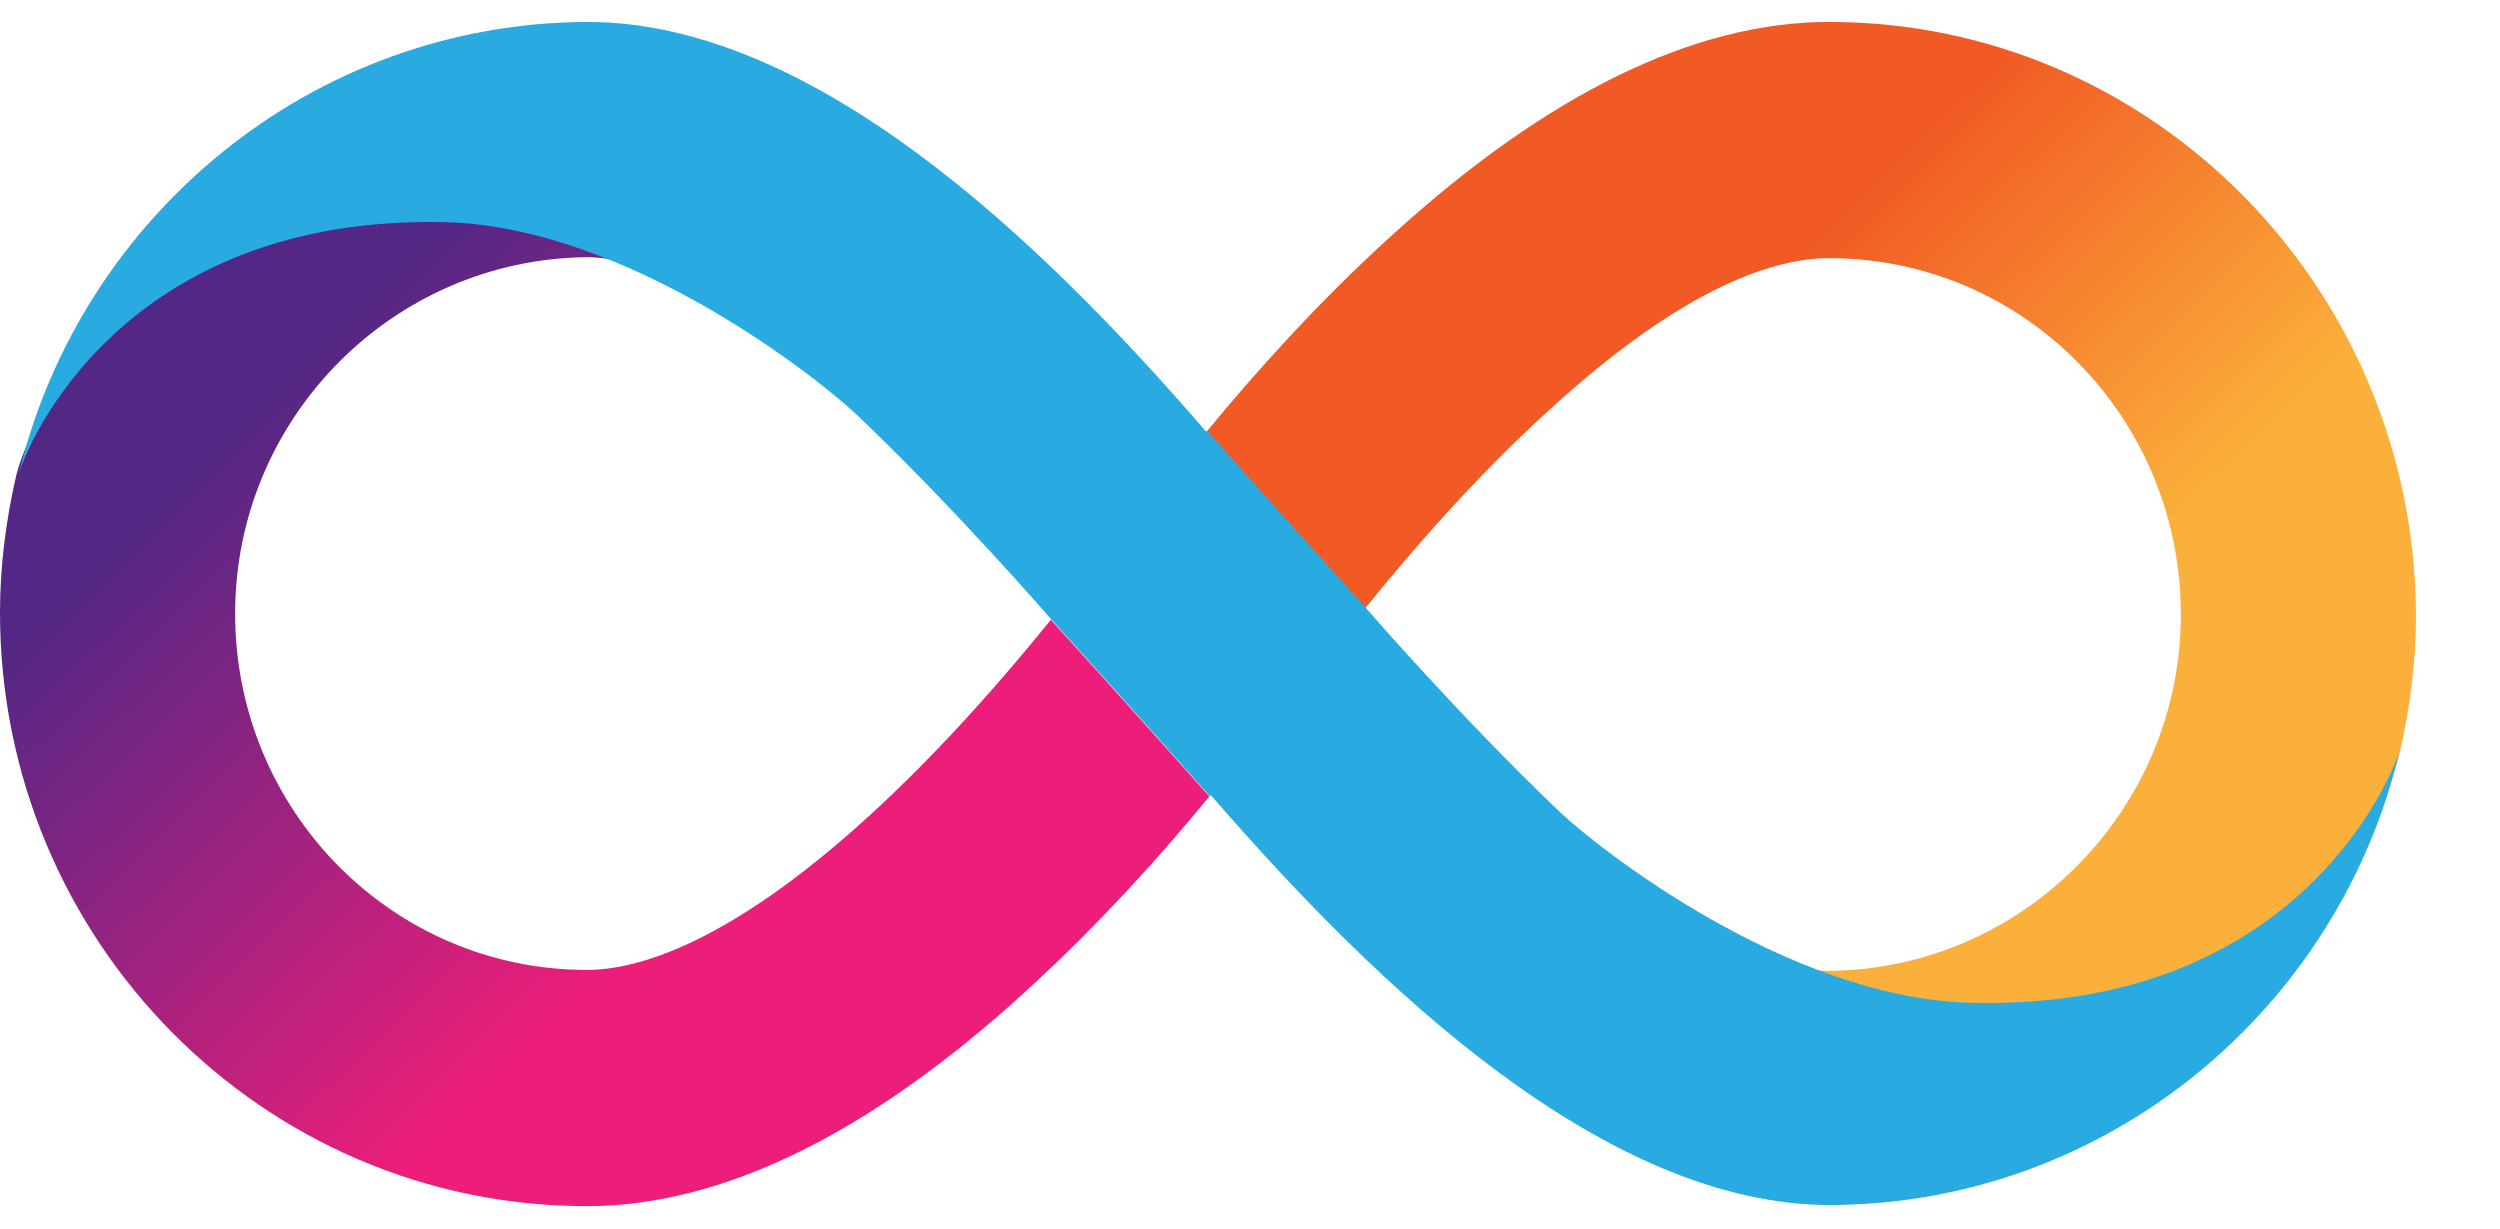
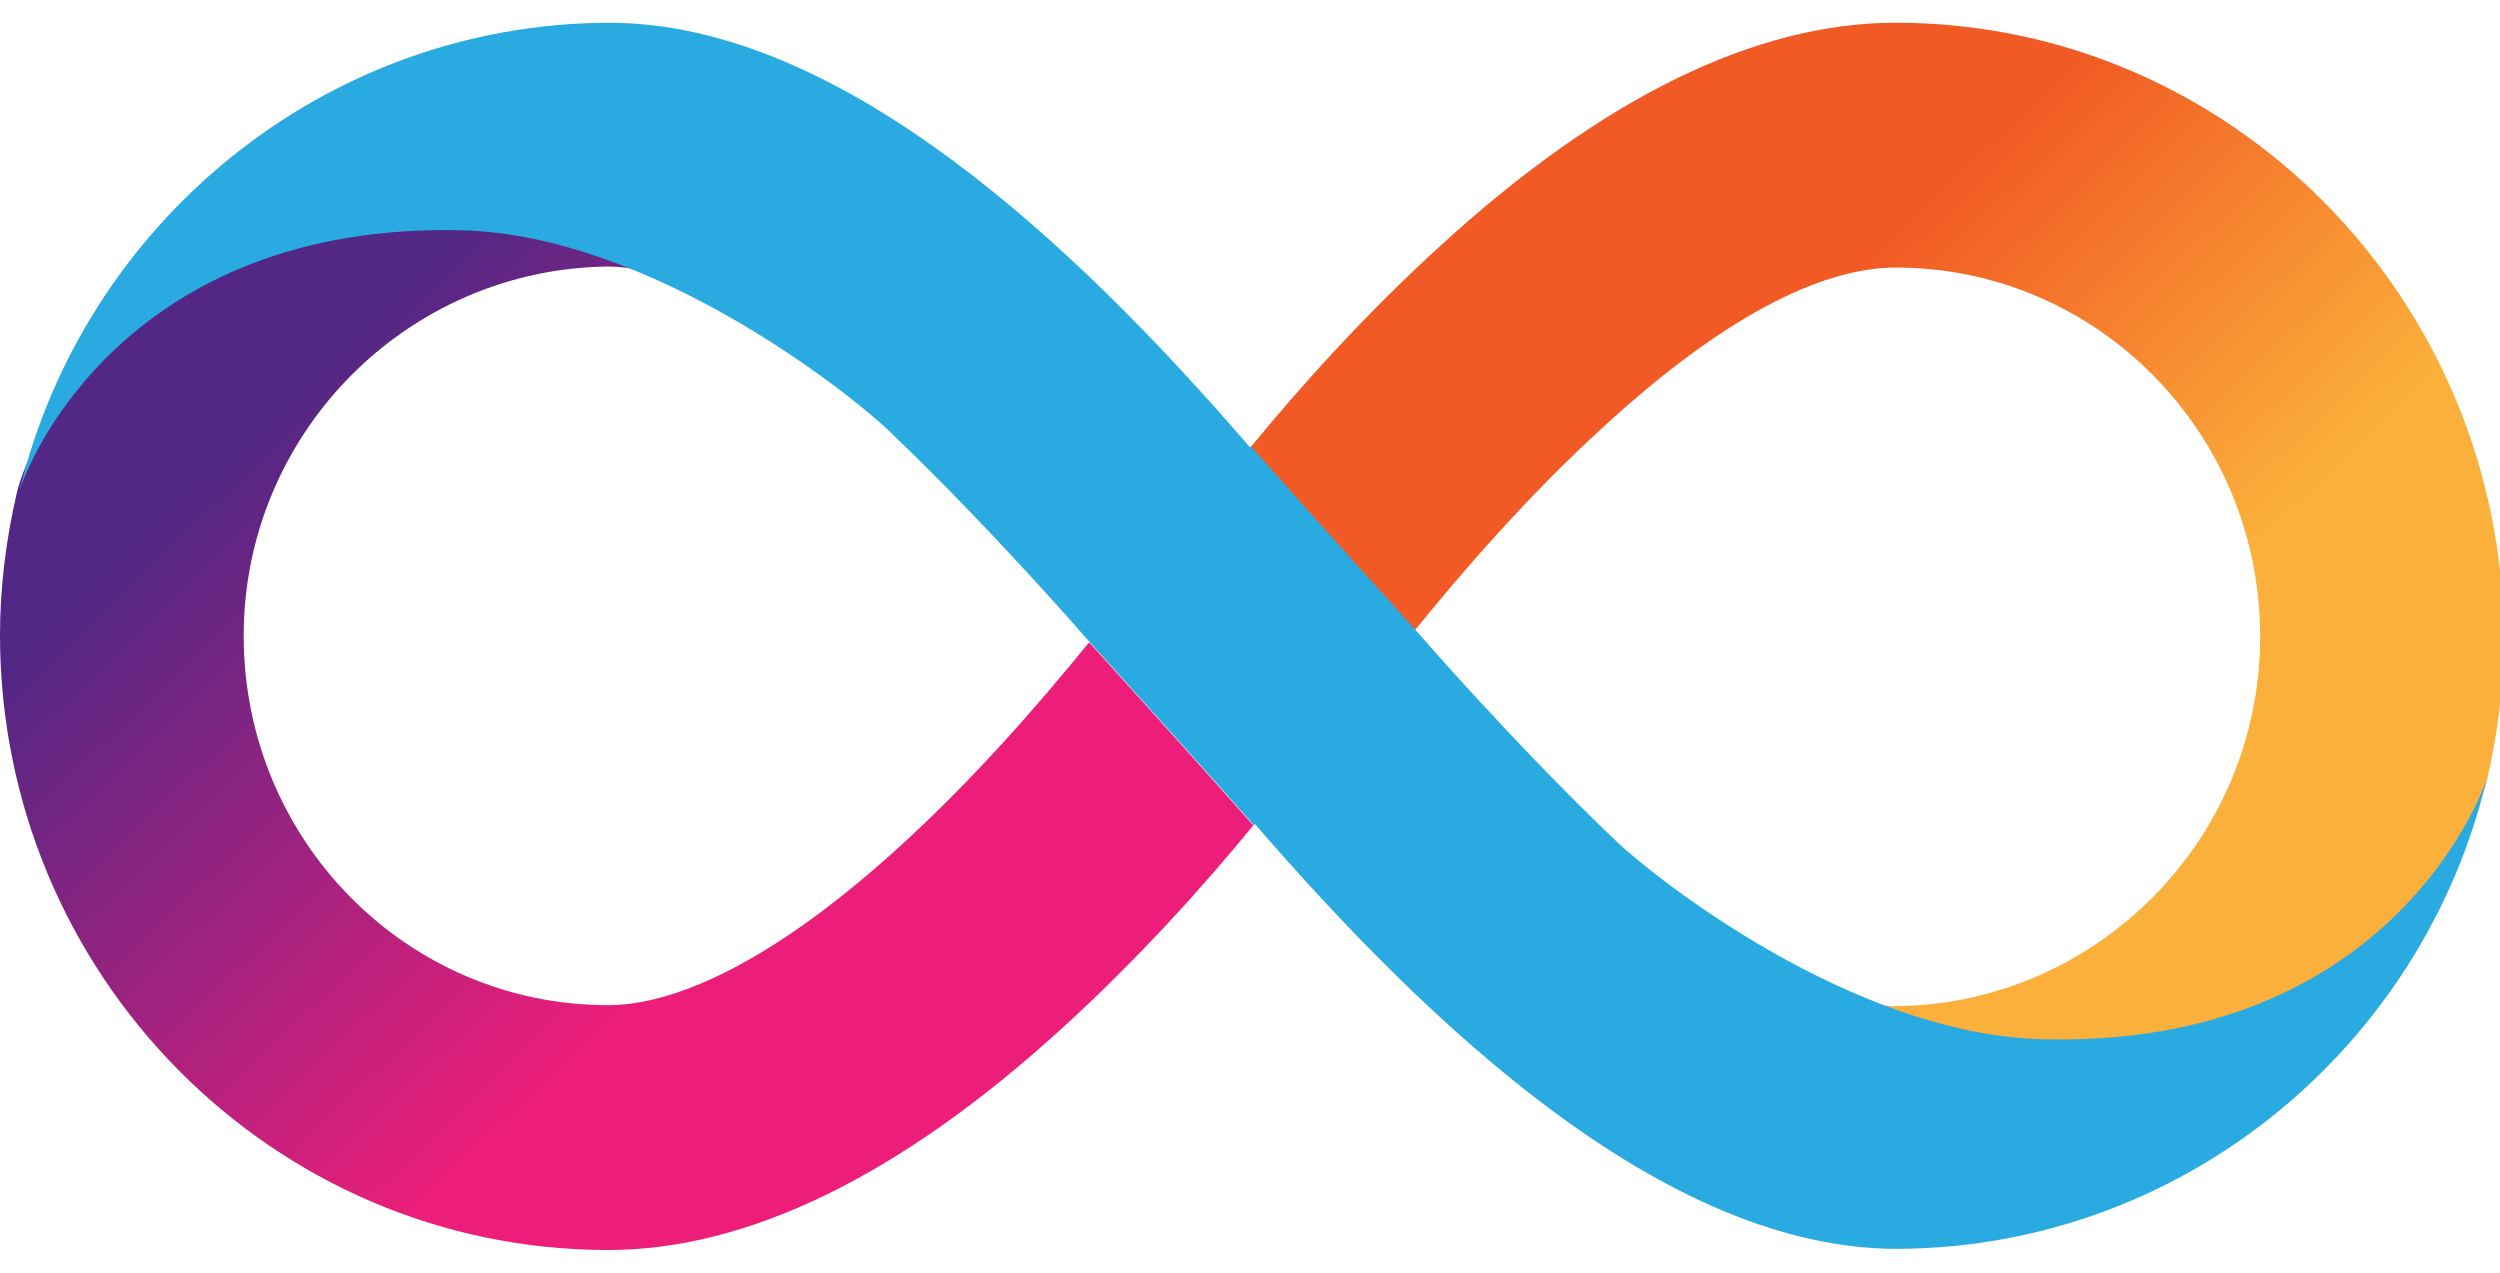
- <svg xmlns="http://www.w3.org/2000/svg" class="mr-1" width="57" height="28" viewBox="0 0 57 28" fill="none">
+ <svg xmlns="http://www.w3.org/2000/svg" class="mr-1" width="55" height="28" viewBox="0 0 55 28" fill="none">
  <path d="M41.705 0.5C38.629 0.5 35.272 2.139 31.729 5.371C30.051 6.893 28.583 8.532 27.511 9.843C27.511 9.843 29.235 11.787 31.123 13.871C32.149 12.606 33.617 10.897 35.319 9.351C38.465 6.471 40.516 5.886 41.705 5.886C46.134 5.886 49.723 9.515 49.723 14.011C49.723 18.46 46.134 22.09 41.705 22.136C41.495 22.136 41.239 22.113 40.936 22.043C42.218 22.628 43.616 23.05 44.922 23.05C53.033 23.05 54.617 17.57 54.711 17.172C54.944 16.165 55.084 15.112 55.084 14.034C55.06 6.565 49.071 0.5 41.705 0.5Z" fill="url(#paint0_linear_31_8726)" />
  <path d="M13.379 27.5C16.456 27.5 19.812 25.861 23.355 22.63C25.033 21.107 26.501 19.468 27.573 18.157C27.573 18.157 25.849 16.213 23.961 14.13C22.935 15.394 21.467 17.103 19.765 18.649C16.619 21.506 14.544 22.114 13.379 22.114C8.95 22.114 5.361 18.485 5.361 13.989C5.361 9.54 8.95 5.911 13.379 5.864C13.588 5.864 13.845 5.887 14.148 5.957C12.866 5.372 11.467 4.95 10.162 4.95C2.051 4.95 0.466 10.43 0.373 10.828C0.14 11.835 0 12.889 0 13.966C0 21.435 5.99 27.5 13.379 27.5Z" fill="url(#paint1_linear_31_8726)" />
  <path fill-rule="evenodd" clip-rule="evenodd" d="M19.546 9.468C18.66 8.625 14.325 5.183 10.176 5.066C2.783 4.884 0.609 10.145 0.422 10.824C1.838 4.924 7.117 0.523 13.393 0.5C18.509 0.5 23.679 5.41 27.499 9.841C27.505 9.834 27.511 9.826 27.517 9.819C27.517 9.819 29.241 11.763 31.13 13.847C31.13 13.847 33.274 16.329 35.558 18.507C36.444 19.35 40.756 22.745 44.904 22.862C52.503 23.073 54.601 17.523 54.717 17.102C53.319 23.026 48.028 27.452 41.734 27.475C36.617 27.475 31.445 22.562 27.609 18.13C27.601 18.139 27.594 18.147 27.587 18.156C27.587 18.156 25.863 16.212 23.974 14.128C23.974 14.128 21.83 11.646 19.546 9.468Z" fill="#29ABE2" />
  <defs>
    <linearGradient id="paint0_linear_31_8726" x1="34.688" y1="5.542" x2="50.047" y2="21.357" gradientUnits="userSpaceOnUse">
      <stop offset="0.21" stop-color="#F15A24" />
      <stop offset="0.684" stop-color="#FBB03B" />
    </linearGradient>
    <linearGradient id="paint1_linear_31_8726" x1="20.381" y1="22.451" x2="5.022" y2="6.636" gradientUnits="userSpaceOnUse">
      <stop offset="0.21" stop-color="#ED1E79" />
      <stop offset="0.893" stop-color="#522785" />
    </linearGradient>
  </defs>
</svg>
